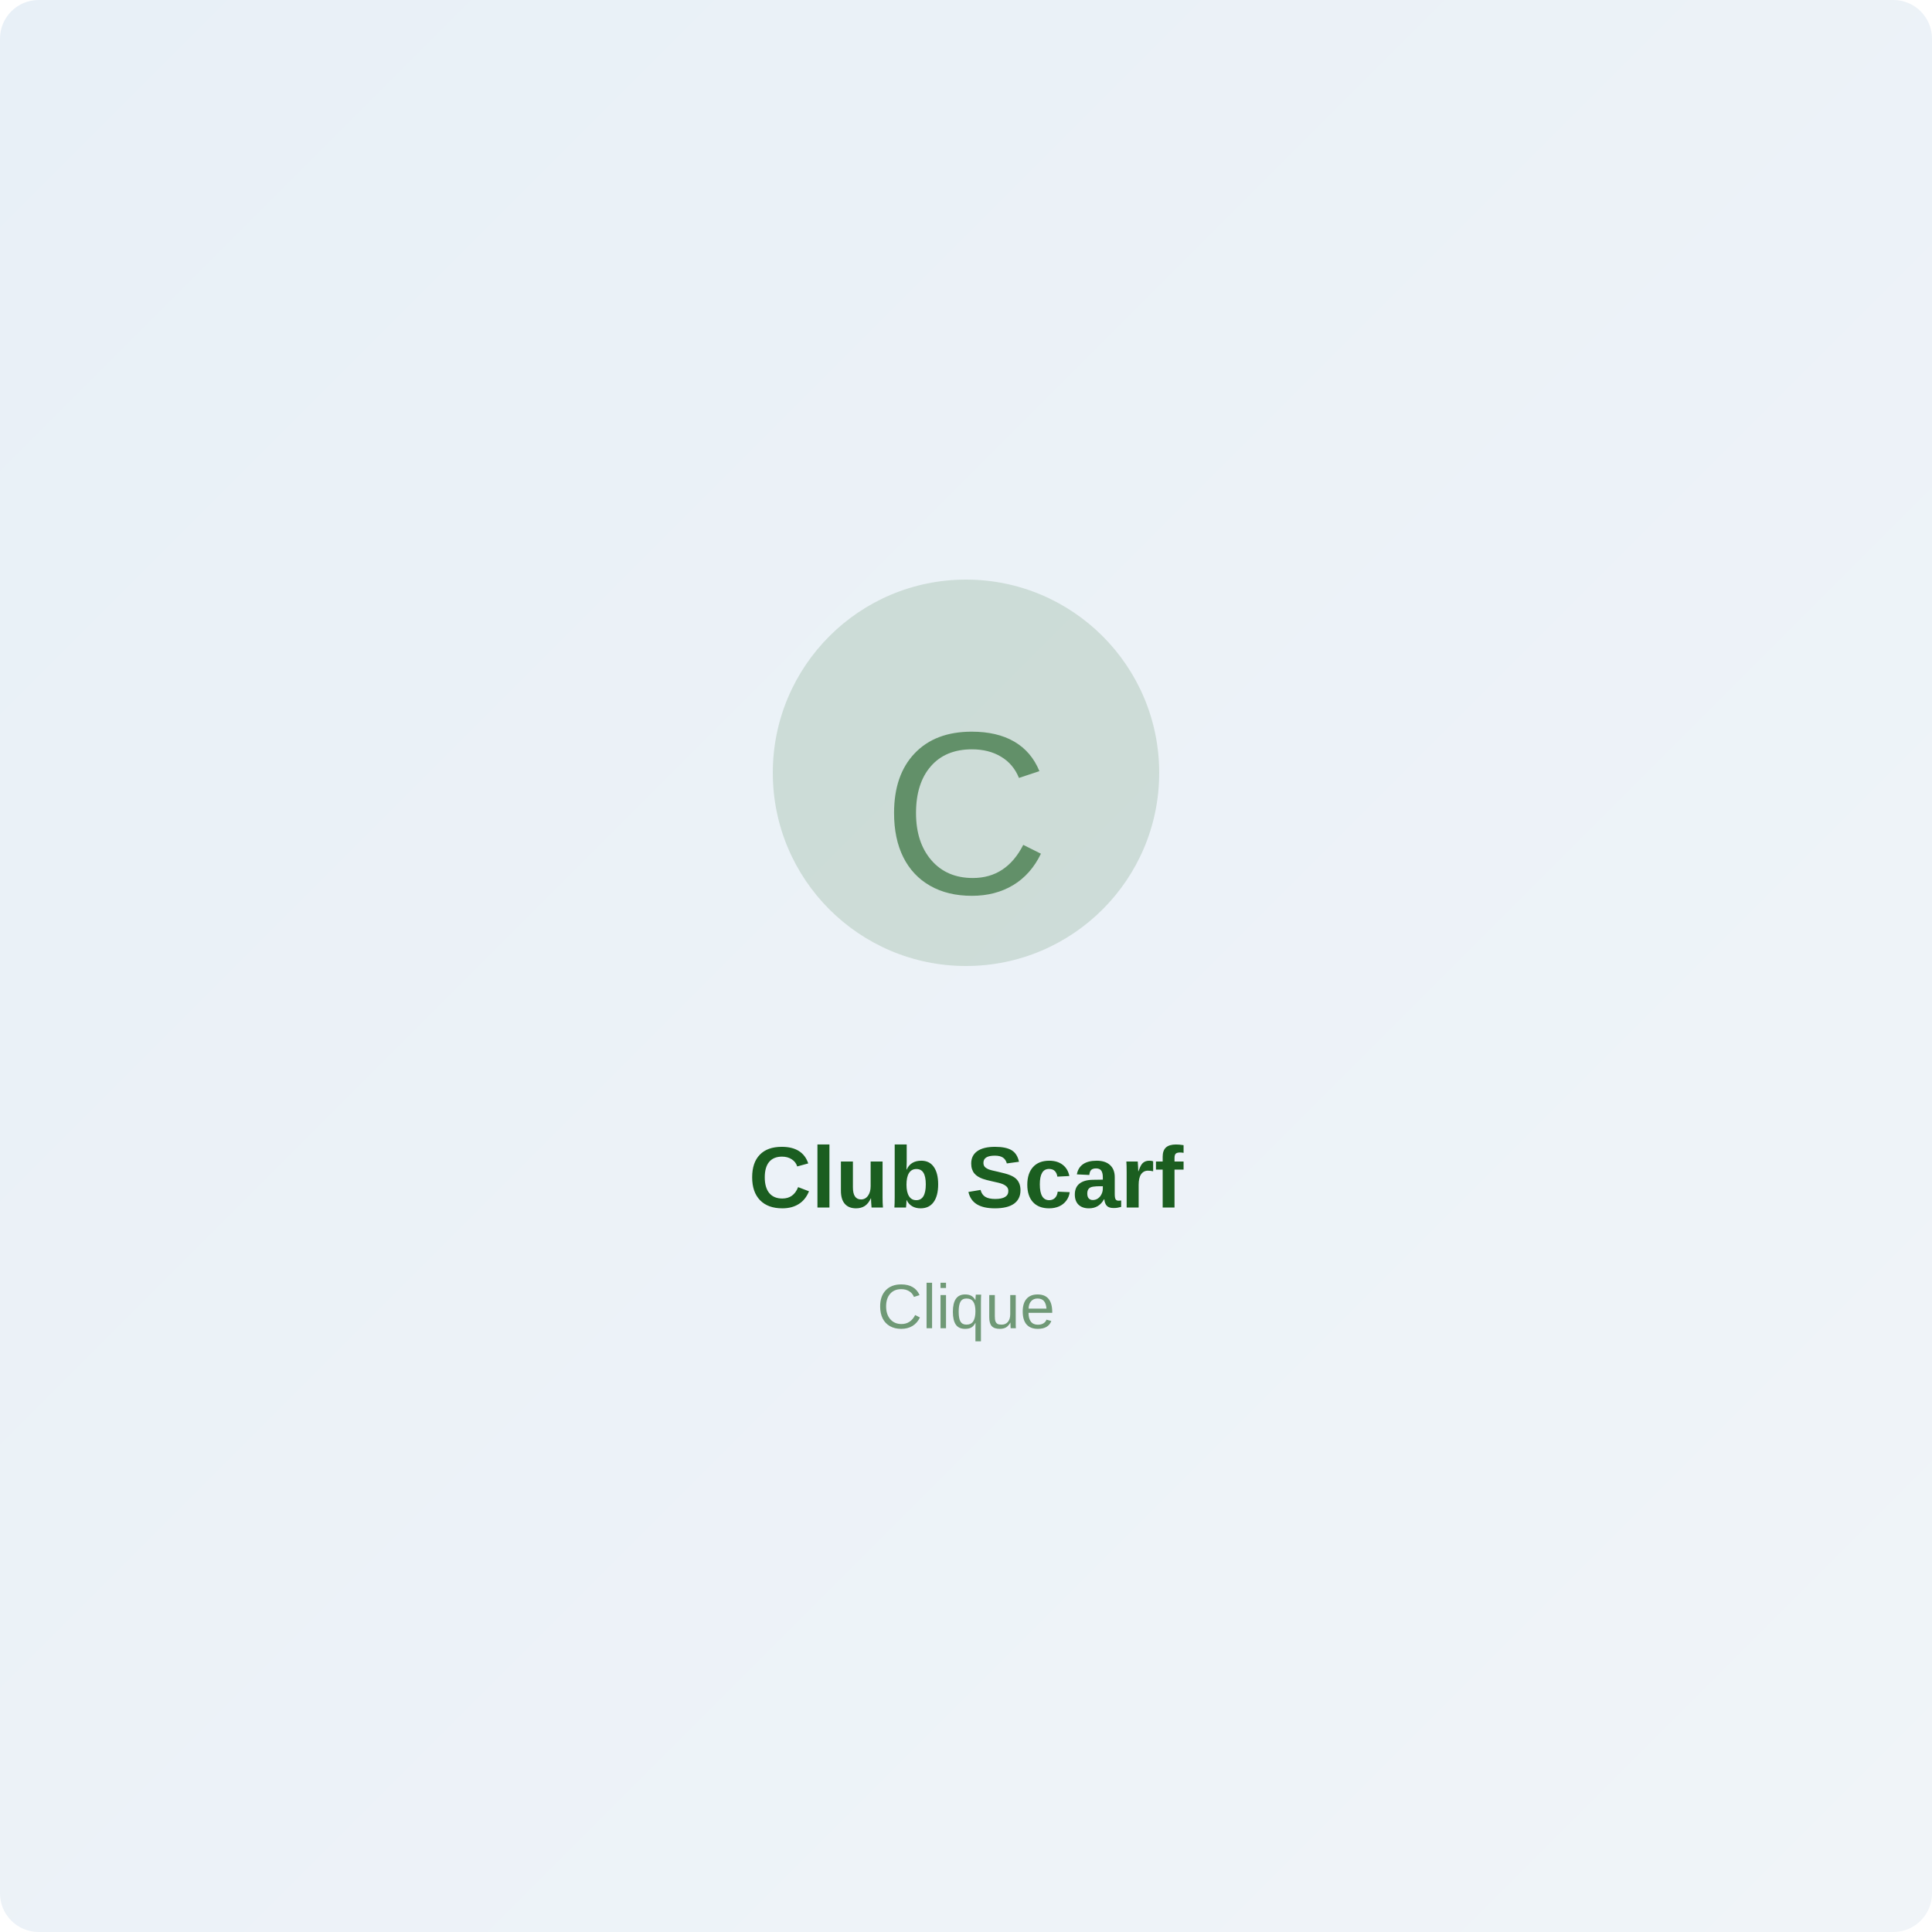
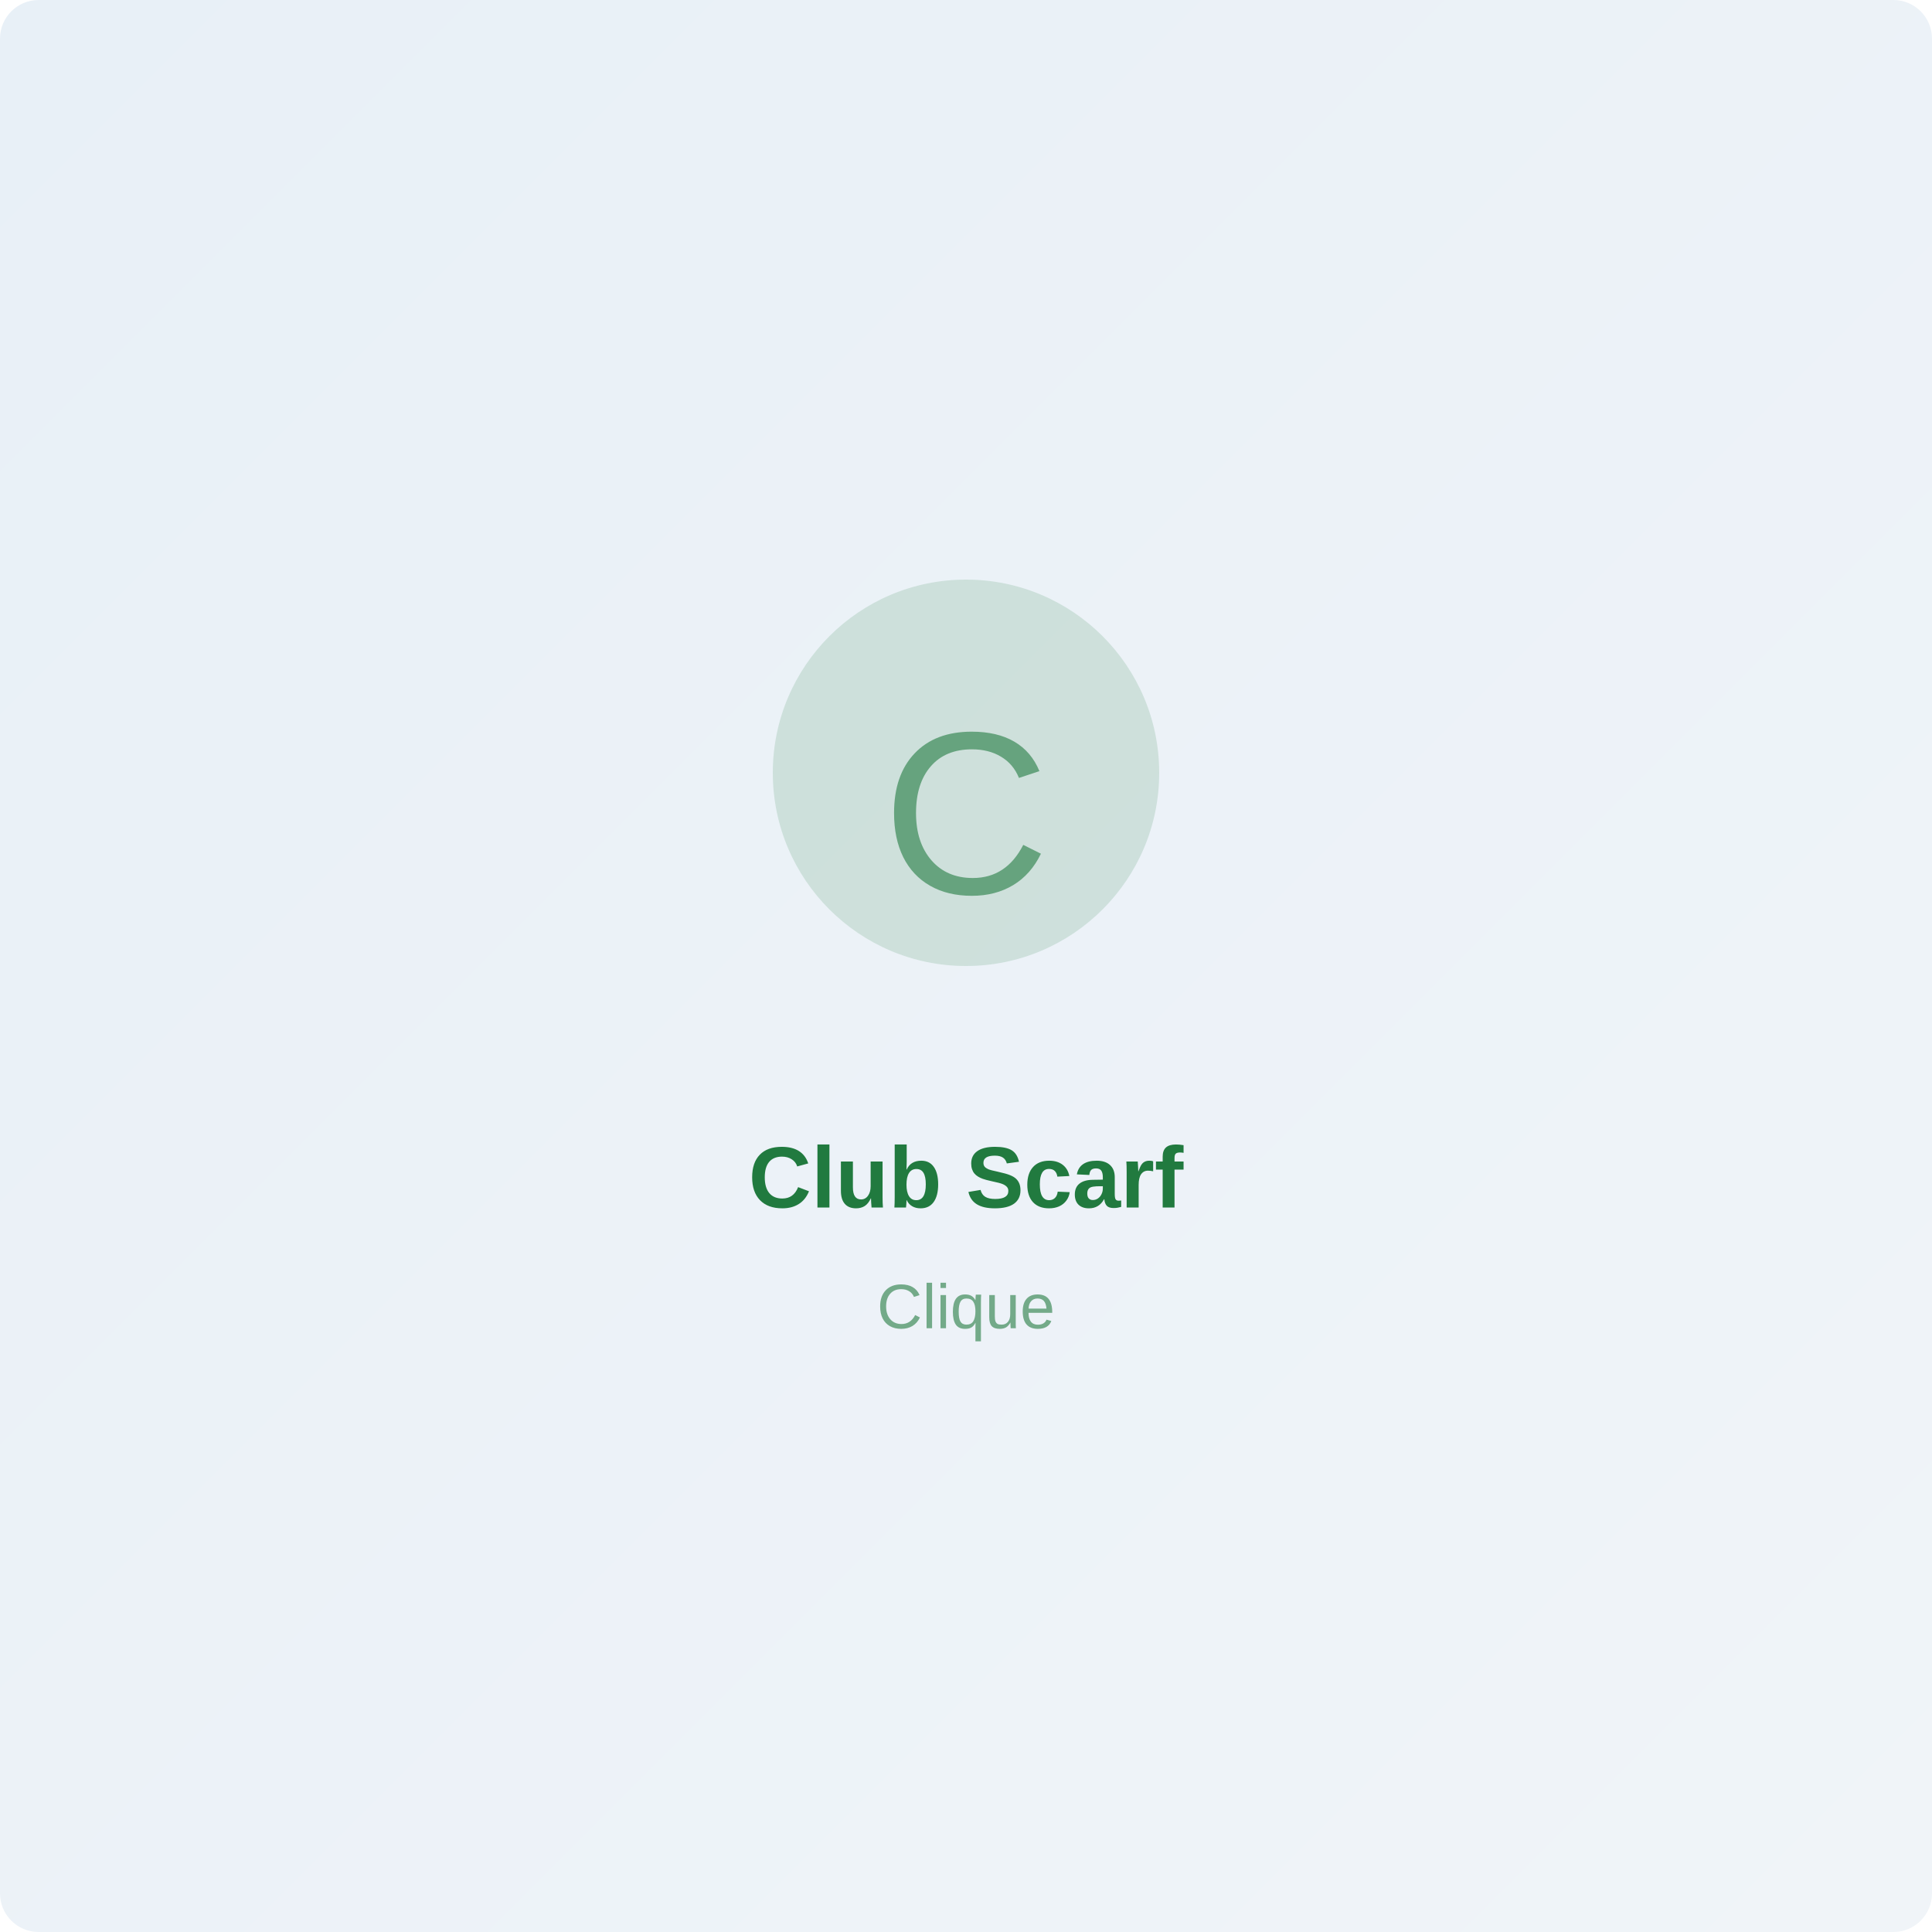
<svg xmlns="http://www.w3.org/2000/svg" width="400" height="400" viewBox="0 0 400 400">
  <defs>
    <linearGradient id="bg" x1="0%" y1="0%" x2="100%" y2="100%">
      <stop offset="0%" style="stop-color:#e8f0f7;stop-opacity:1" />
      <stop offset="100%" style="stop-color:#f0f4f8;stop-opacity:1" />
    </linearGradient>
  </defs>
  <rect width="400" height="400" fill="url(#bg)" rx="8" />
-   <rect x="160" y="120" width="80" height="80" rx="40" fill="#1b5e20" opacity="0.15" />
-   <text x="200" y="185" font-family="Arial, sans-serif" font-size="48" text-anchor="middle" fill="#1b5e20" opacity="0.6">C</text>
-   <text x="200" y="250" font-family="Arial, sans-serif" font-size="18" font-weight="bold" text-anchor="middle" fill="#1b5e20">Club Scarf</text>
-   <text x="200" y="275" font-family="Arial, sans-serif" font-size="13" text-anchor="middle" fill="#1b5e20" opacity="0.6">Clique</text>
+   <rect x="160" y="120" width="80" height="80" rx="40" fill="#217A3F" opacity="0.15" />
+   <text x="200" y="185" font-family="Arial, sans-serif" font-size="48" text-anchor="middle" fill="#217A3F" opacity="0.6">C</text>
+   <text x="200" y="250" font-family="Arial, sans-serif" font-size="18" font-weight="bold" text-anchor="middle" fill="#217A3F">Club Scarf</text>
+   <text x="200" y="275" font-family="Arial, sans-serif" font-size="13" text-anchor="middle" fill="#217A3F" opacity="0.6">Clique</text>
</svg>
